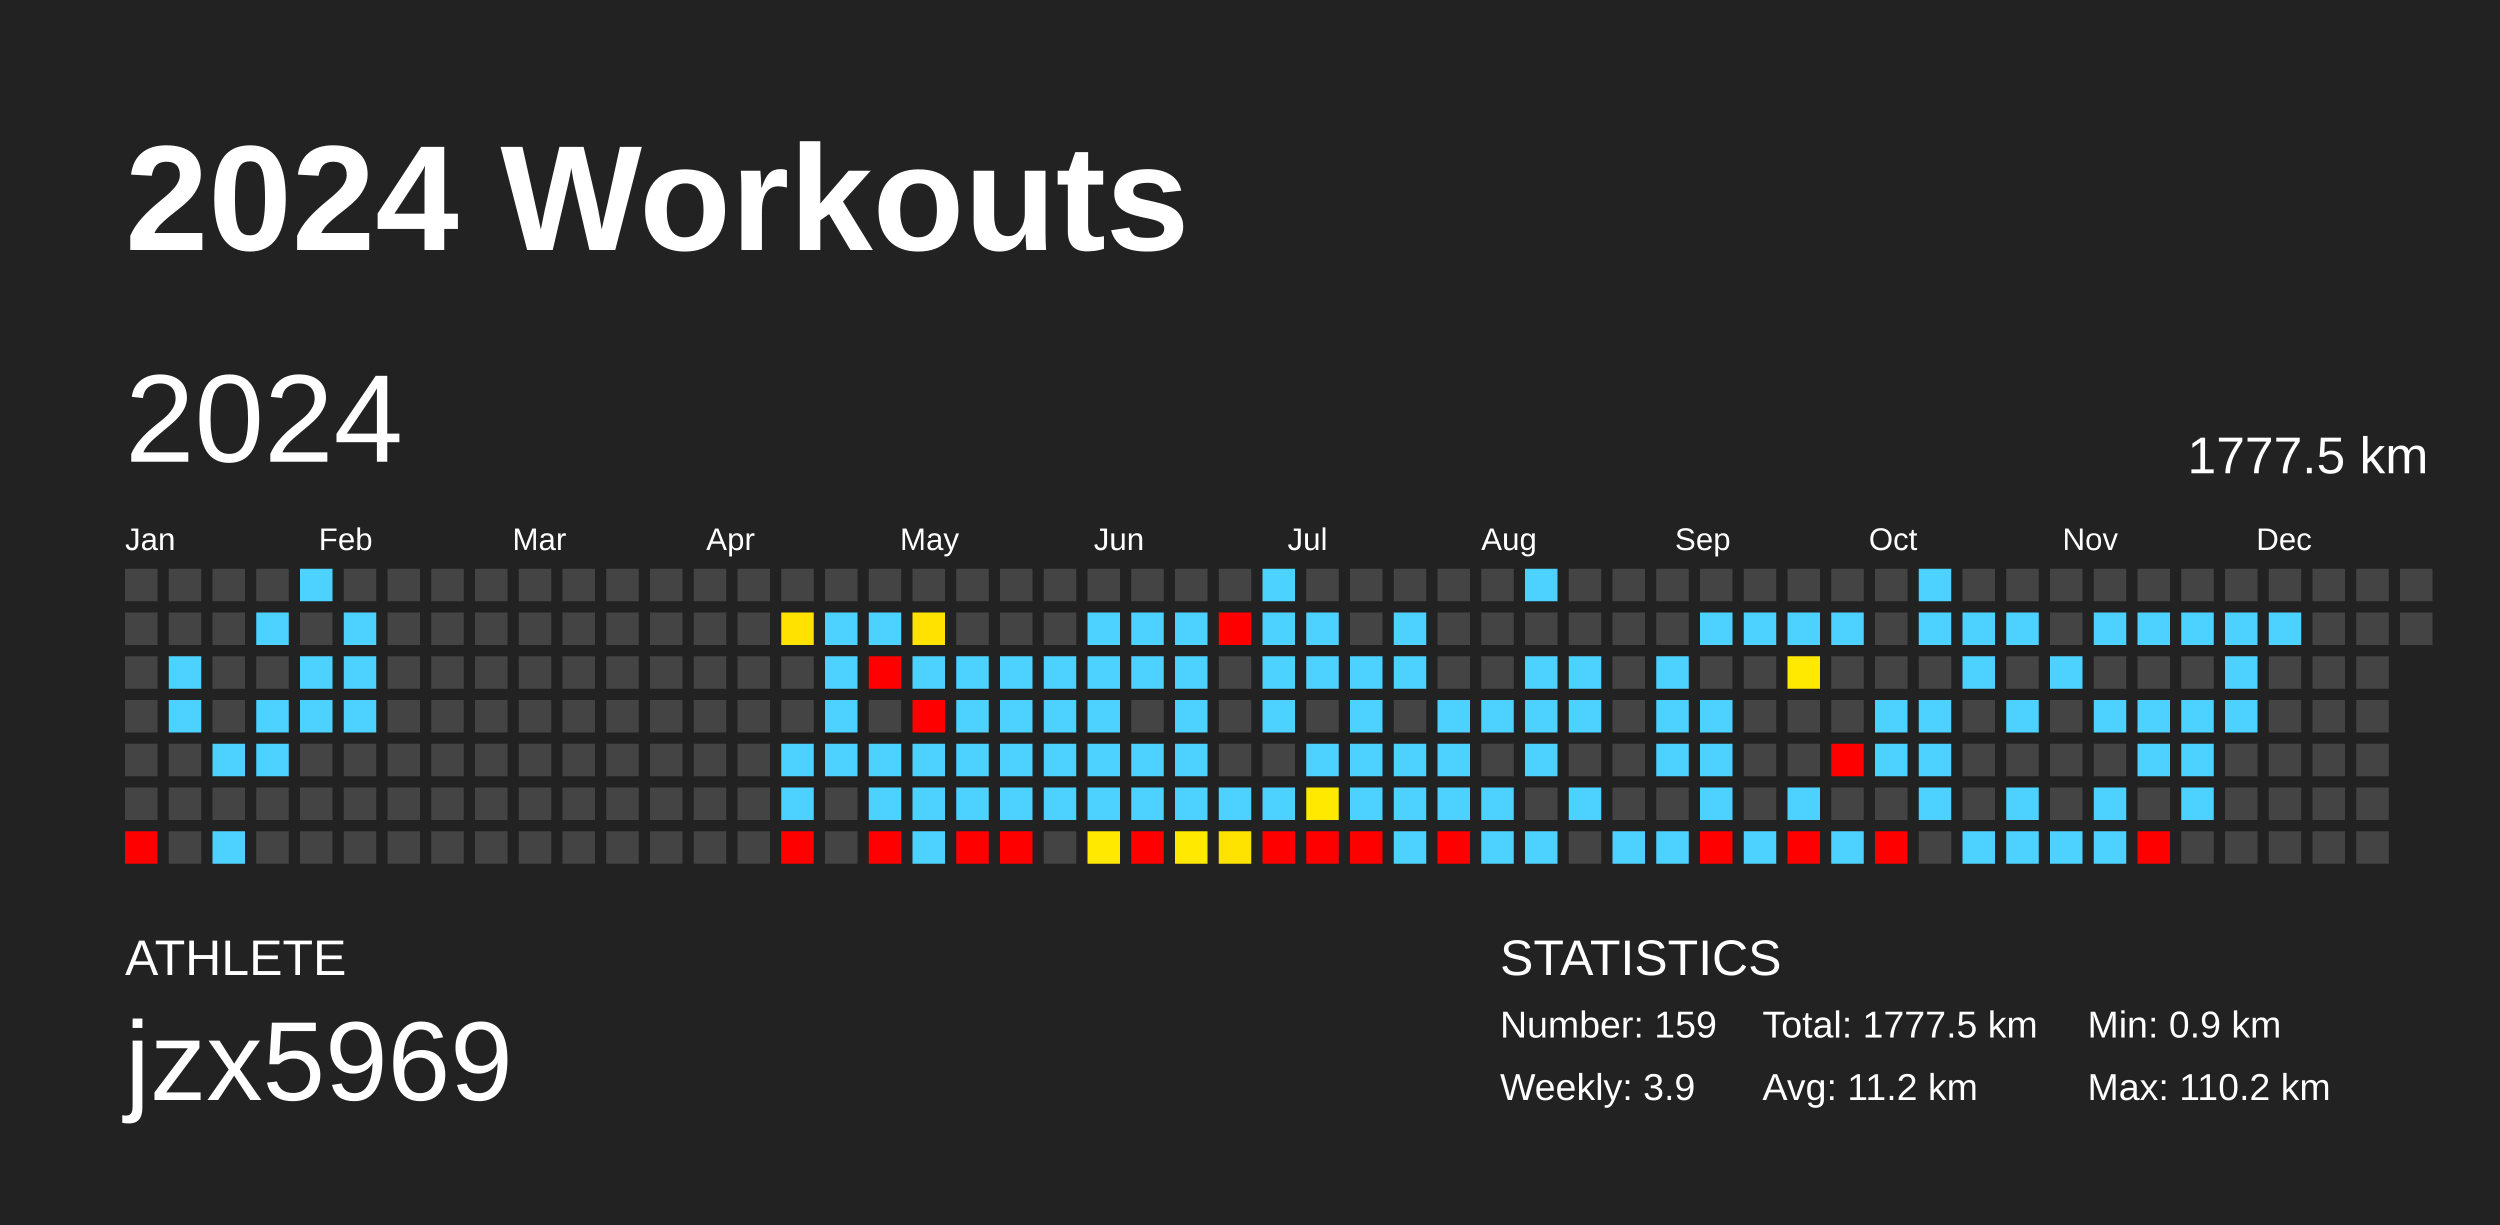
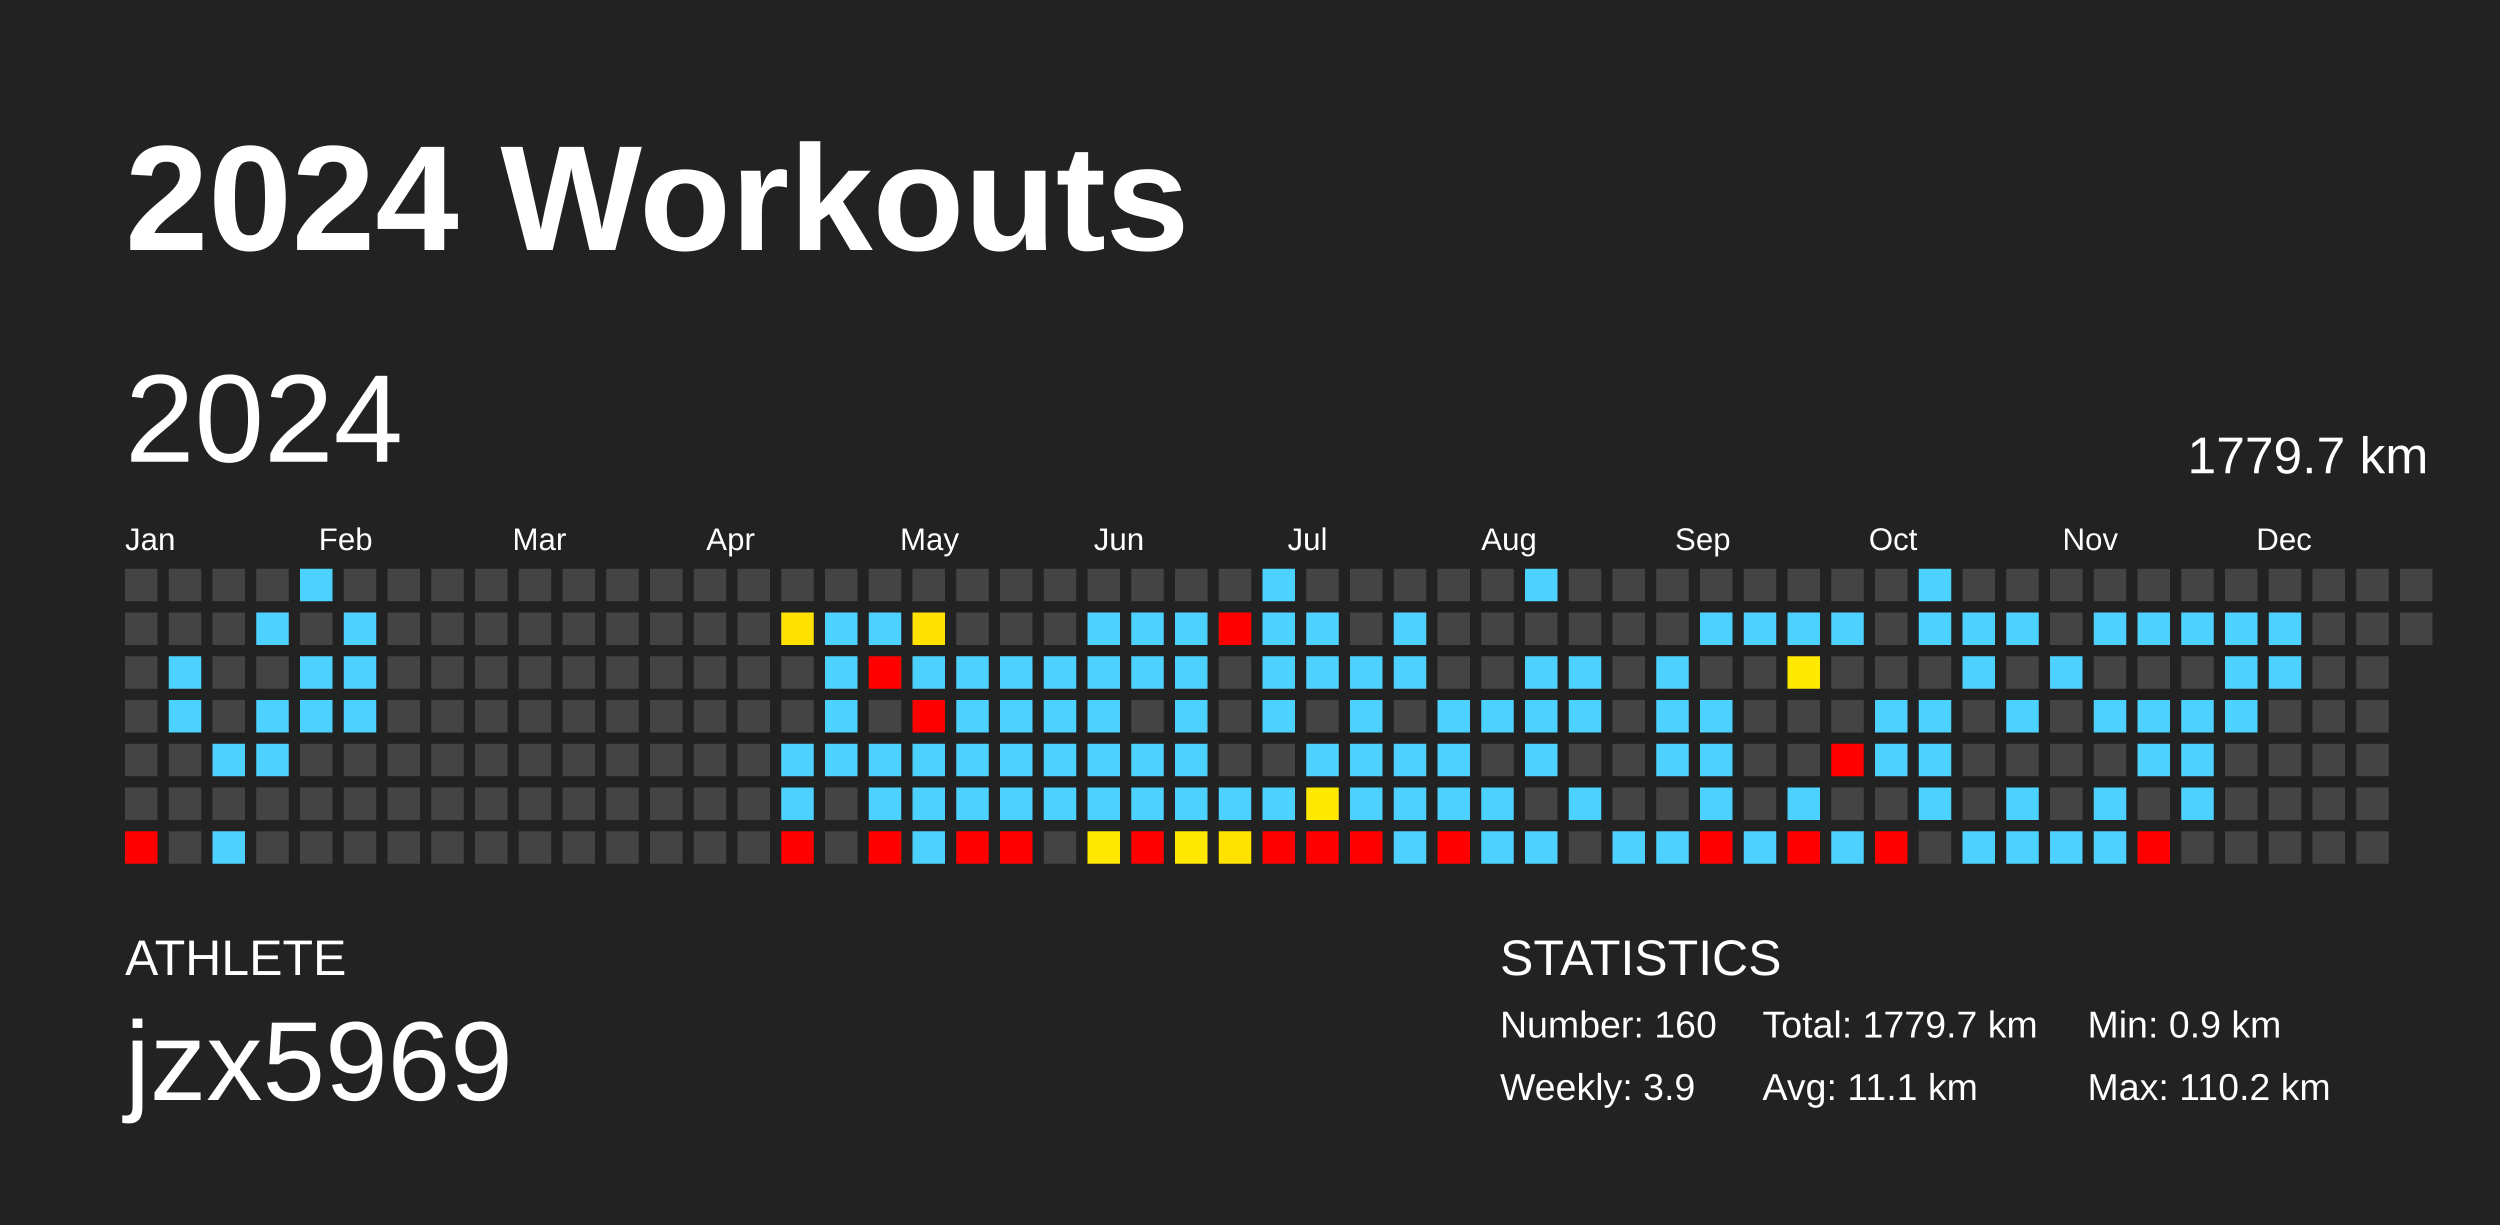
<svg xmlns="http://www.w3.org/2000/svg" baseProfile="full" height="98mm" version="1.1" viewBox="0,0,200,98" width="200mm">
  <defs />
  <rect fill="#222222" height="98" width="200" x="0" y="0" />
  <text fill="#FFFFFF" style="font-size:12px; font-family:Arial; font-weight:bold;" x="10" y="20">2024 Workouts</text>
  <text fill="#FFFFFF" style="font-size:4px; font-family:Arial" x="10" y="78">ATHLETE</text>
  <text fill="#FFFFFF" style="font-size:9px; font-family:Arial" x="10" y="88">jzx5969</text>
  <text fill="#FFFFFF" style="font-size:4px; font-family:Arial" x="120" y="78">STATISTICS</text>
-   <text fill="#FFFFFF" style="font-size:3px; font-family:Arial" x="120" y="83">Number: 159</text>
+   <text fill="#FFFFFF" style="font-size:3px; font-family:Arial" x="120" y="83">Number: 160</text>
  <text fill="#FFFFFF" style="font-size:3px; font-family:Arial" x="120" y="88">Weekly: 3.9</text>
-   <text fill="#FFFFFF" style="font-size:3px; font-family:Arial" x="141" y="83">Total: 1777.5 km</text>
-   <text fill="#FFFFFF" style="font-size:3px; font-family:Arial" x="141" y="88">Avg: 11.2 km</text>
+   <text fill="#FFFFFF" style="font-size:3px; font-family:Arial" x="141" y="83">Total: 1779.7 km</text>
+   <text fill="#FFFFFF" style="font-size:3px; font-family:Arial" x="141" y="88">Avg: 11.1 km</text>
  <text fill="#FFFFFF" style="font-size:3px; font-family:Arial" x="167" y="83">Min: 0.9 km</text>
  <text fill="#FFFFFF" style="font-size:3px; font-family:Arial" x="167" y="88">Max: 110.2 km</text>
  <text dominant-baseline="hanging" fill="#FFFFFF" style="font-size:10.0px; font-family:Arial;" x="10" y="30">2024</text>
-   <text dominant-baseline="hanging" fill="#FFFFFF" style="font-size:4.125px; font-family:Arial;" x="175" y="35">1777.5 km</text>
+   <text dominant-baseline="hanging" fill="#FFFFFF" style="font-size:4.125px; font-family:Arial;" x="175" y="35">1779.7 km</text>
  <text fill="#FFFFFF" style="font-size:2.5px; font-family:Arial" x="10.0" y="44">Jan</text>
  <text fill="#FFFFFF" style="font-size:2.5px; font-family:Arial" x="25.5" y="44">Feb</text>
  <text fill="#FFFFFF" style="font-size:2.5px; font-family:Arial" x="41.0" y="44">Mar</text>
  <text fill="#FFFFFF" style="font-size:2.5px; font-family:Arial" x="56.5" y="44">Apr</text>
  <text fill="#FFFFFF" style="font-size:2.5px; font-family:Arial" x="72.0" y="44">May</text>
  <text fill="#FFFFFF" style="font-size:2.5px; font-family:Arial" x="87.5" y="44">Jun</text>
  <text fill="#FFFFFF" style="font-size:2.5px; font-family:Arial" x="103.0" y="44">Jul</text>
  <text fill="#FFFFFF" style="font-size:2.5px; font-family:Arial" x="118.5" y="44">Aug</text>
  <text fill="#FFFFFF" style="font-size:2.5px; font-family:Arial" x="134.0" y="44">Sep</text>
  <text fill="#FFFFFF" style="font-size:2.5px; font-family:Arial" x="149.5" y="44">Oct</text>
  <text fill="#FFFFFF" style="font-size:2.5px; font-family:Arial" x="165.0" y="44">Nov</text>
  <text fill="#FFFFFF" style="font-size:2.5px; font-family:Arial" x="180.5" y="44">Dec</text>
  <rect fill="#444444" height="2.6" width="2.6" x="10.0" y="45.5" />
  <rect fill="#444444" height="2.6" width="2.6" x="10.0" y="49.0" />
  <rect fill="#444444" height="2.6" width="2.6" x="10.0" y="52.5" />
  <rect fill="#444444" height="2.6" width="2.6" x="10.0" y="56.0" />
  <rect fill="#444444" height="2.6" width="2.6" x="10.0" y="59.5" />
  <rect fill="#444444" height="2.6" width="2.6" x="10.0" y="63.0" />
  <rect fill="red" height="2.6" width="2.6" x="10.0" y="66.5" />
  <rect fill="#444444" height="2.6" width="2.6" x="13.5" y="45.5" />
  <rect fill="#444444" height="2.6" width="2.6" x="13.5" y="49.0" />
  <rect fill="#4dd2ff" height="2.6" width="2.6" x="13.5" y="52.5" />
  <rect fill="#4dd2ff" height="2.6" width="2.6" x="13.5" y="56.0" />
  <rect fill="#444444" height="2.6" width="2.6" x="13.5" y="59.5" />
  <rect fill="#444444" height="2.6" width="2.6" x="13.5" y="63.0" />
  <rect fill="#444444" height="2.6" width="2.6" x="13.5" y="66.5" />
  <rect fill="#444444" height="2.6" width="2.6" x="17.0" y="45.5" />
  <rect fill="#444444" height="2.6" width="2.6" x="17.0" y="49.0" />
  <rect fill="#444444" height="2.6" width="2.6" x="17.0" y="52.5" />
  <rect fill="#444444" height="2.6" width="2.6" x="17.0" y="56.0" />
  <rect fill="#4dd2ff" height="2.6" width="2.6" x="17.0" y="59.5" />
  <rect fill="#444444" height="2.6" width="2.6" x="17.0" y="63.0" />
  <rect fill="#4dd2ff" height="2.6" width="2.6" x="17.0" y="66.5" />
  <rect fill="#444444" height="2.6" width="2.6" x="20.5" y="45.5" />
  <rect fill="#4dd2ff" height="2.6" width="2.6" x="20.5" y="49.0" />
  <rect fill="#444444" height="2.6" width="2.6" x="20.5" y="52.5" />
  <rect fill="#4dd2ff" height="2.6" width="2.6" x="20.5" y="56.0" />
  <rect fill="#4dd2ff" height="2.6" width="2.6" x="20.5" y="59.5" />
  <rect fill="#444444" height="2.6" width="2.6" x="20.5" y="63.0" />
  <rect fill="#444444" height="2.6" width="2.6" x="20.5" y="66.5" />
  <rect fill="#4dd2ff" height="2.6" width="2.6" x="24.0" y="45.5" />
  <rect fill="#444444" height="2.6" width="2.6" x="24.0" y="49.0" />
  <rect fill="#4dd2ff" height="2.6" width="2.6" x="24.0" y="52.5" />
  <rect fill="#4dd2ff" height="2.6" width="2.6" x="24.0" y="56.0" />
  <rect fill="#444444" height="2.6" width="2.6" x="24.0" y="59.5" />
  <rect fill="#444444" height="2.6" width="2.6" x="24.0" y="63.0" />
  <rect fill="#444444" height="2.6" width="2.6" x="24.0" y="66.5" />
  <rect fill="#444444" height="2.6" width="2.6" x="27.5" y="45.5" />
  <rect fill="#4dd2ff" height="2.6" width="2.6" x="27.5" y="49.0" />
  <rect fill="#4dd2ff" height="2.6" width="2.6" x="27.5" y="52.5" />
  <rect fill="#4dd2ff" height="2.6" width="2.6" x="27.5" y="56.0" />
  <rect fill="#444444" height="2.6" width="2.6" x="27.5" y="59.5" />
  <rect fill="#444444" height="2.6" width="2.6" x="27.5" y="63.0" />
  <rect fill="#444444" height="2.6" width="2.6" x="27.5" y="66.5" />
  <rect fill="#444444" height="2.6" width="2.6" x="31.0" y="45.5" />
  <rect fill="#444444" height="2.6" width="2.6" x="31.0" y="49.0" />
  <rect fill="#444444" height="2.6" width="2.6" x="31.0" y="52.5" />
  <rect fill="#444444" height="2.6" width="2.6" x="31.0" y="56.0" />
  <rect fill="#444444" height="2.6" width="2.6" x="31.0" y="59.5" />
  <rect fill="#444444" height="2.6" width="2.6" x="31.0" y="63.0" />
  <rect fill="#444444" height="2.6" width="2.6" x="31.0" y="66.5" />
  <rect fill="#444444" height="2.6" width="2.6" x="34.5" y="45.5" />
  <rect fill="#444444" height="2.6" width="2.6" x="34.5" y="49.0" />
  <rect fill="#444444" height="2.6" width="2.6" x="34.5" y="52.5" />
  <rect fill="#444444" height="2.6" width="2.6" x="34.5" y="56.0" />
  <rect fill="#444444" height="2.6" width="2.6" x="34.5" y="59.5" />
  <rect fill="#444444" height="2.6" width="2.6" x="34.5" y="63.0" />
  <rect fill="#444444" height="2.6" width="2.6" x="34.5" y="66.5" />
  <rect fill="#444444" height="2.6" width="2.6" x="38.0" y="45.5" />
  <rect fill="#444444" height="2.6" width="2.6" x="38.0" y="49.0" />
  <rect fill="#444444" height="2.6" width="2.6" x="38.0" y="52.5" />
  <rect fill="#444444" height="2.6" width="2.6" x="38.0" y="56.0" />
  <rect fill="#444444" height="2.6" width="2.6" x="38.0" y="59.5" />
  <rect fill="#444444" height="2.6" width="2.6" x="38.0" y="63.0" />
  <rect fill="#444444" height="2.6" width="2.6" x="38.0" y="66.5" />
  <rect fill="#444444" height="2.6" width="2.6" x="41.5" y="45.5" />
  <rect fill="#444444" height="2.6" width="2.6" x="41.5" y="49.0" />
  <rect fill="#444444" height="2.6" width="2.6" x="41.5" y="52.5" />
  <rect fill="#444444" height="2.6" width="2.6" x="41.5" y="56.0" />
  <rect fill="#444444" height="2.6" width="2.6" x="41.5" y="59.5" />
  <rect fill="#444444" height="2.6" width="2.6" x="41.5" y="63.0" />
  <rect fill="#444444" height="2.6" width="2.6" x="41.5" y="66.5" />
  <rect fill="#444444" height="2.6" width="2.6" x="45.0" y="45.5" />
  <rect fill="#444444" height="2.6" width="2.6" x="45.0" y="49.0" />
  <rect fill="#444444" height="2.6" width="2.6" x="45.0" y="52.5" />
  <rect fill="#444444" height="2.6" width="2.6" x="45.0" y="56.0" />
  <rect fill="#444444" height="2.6" width="2.6" x="45.0" y="59.5" />
  <rect fill="#444444" height="2.6" width="2.6" x="45.0" y="63.0" />
  <rect fill="#444444" height="2.6" width="2.6" x="45.0" y="66.5" />
  <rect fill="#444444" height="2.6" width="2.6" x="48.5" y="45.5" />
  <rect fill="#444444" height="2.6" width="2.6" x="48.5" y="49.0" />
  <rect fill="#444444" height="2.6" width="2.6" x="48.5" y="52.5" />
  <rect fill="#444444" height="2.6" width="2.6" x="48.5" y="56.0" />
  <rect fill="#444444" height="2.6" width="2.6" x="48.5" y="59.5" />
  <rect fill="#444444" height="2.6" width="2.6" x="48.5" y="63.0" />
  <rect fill="#444444" height="2.6" width="2.6" x="48.5" y="66.5" />
  <rect fill="#444444" height="2.6" width="2.6" x="52.0" y="45.5" />
  <rect fill="#444444" height="2.6" width="2.6" x="52.0" y="49.0" />
  <rect fill="#444444" height="2.6" width="2.6" x="52.0" y="52.5" />
  <rect fill="#444444" height="2.6" width="2.6" x="52.0" y="56.0" />
  <rect fill="#444444" height="2.6" width="2.6" x="52.0" y="59.5" />
  <rect fill="#444444" height="2.6" width="2.6" x="52.0" y="63.0" />
  <rect fill="#444444" height="2.6" width="2.6" x="52.0" y="66.5" />
  <rect fill="#444444" height="2.6" width="2.6" x="55.5" y="45.5" />
  <rect fill="#444444" height="2.6" width="2.6" x="55.5" y="49.0" />
  <rect fill="#444444" height="2.6" width="2.6" x="55.5" y="52.5" />
  <rect fill="#444444" height="2.6" width="2.6" x="55.5" y="56.0" />
  <rect fill="#444444" height="2.6" width="2.6" x="55.5" y="59.5" />
  <rect fill="#444444" height="2.6" width="2.6" x="55.5" y="63.0" />
  <rect fill="#444444" height="2.6" width="2.6" x="55.5" y="66.5" />
  <rect fill="#444444" height="2.6" width="2.6" x="59.0" y="45.5" />
  <rect fill="#444444" height="2.6" width="2.6" x="59.0" y="49.0" />
  <rect fill="#444444" height="2.6" width="2.6" x="59.0" y="52.5" />
  <rect fill="#444444" height="2.6" width="2.6" x="59.0" y="56.0" />
  <rect fill="#444444" height="2.6" width="2.6" x="59.0" y="59.5" />
  <rect fill="#444444" height="2.6" width="2.6" x="59.0" y="63.0" />
  <rect fill="#444444" height="2.6" width="2.6" x="59.0" y="66.5" />
  <rect fill="#444444" height="2.6" width="2.6" x="62.5" y="45.5" />
  <rect fill="#ffe200" height="2.6" width="2.6" x="62.5" y="49.0" />
  <rect fill="#444444" height="2.6" width="2.6" x="62.5" y="52.5" />
  <rect fill="#444444" height="2.6" width="2.6" x="62.5" y="56.0" />
  <rect fill="#4dd2ff" height="2.6" width="2.6" x="62.5" y="59.5" />
  <rect fill="#4dd2ff" height="2.6" width="2.6" x="62.5" y="63.0" />
  <rect fill="red" height="2.6" width="2.6" x="62.5" y="66.5" />
  <rect fill="#444444" height="2.6" width="2.6" x="66.0" y="45.5" />
  <rect fill="#4dd2ff" height="2.6" width="2.6" x="66.0" y="49.0" />
  <rect fill="#4dd2ff" height="2.6" width="2.6" x="66.0" y="52.5" />
  <rect fill="#4dd2ff" height="2.6" width="2.6" x="66.0" y="56.0" />
  <rect fill="#4dd2ff" height="2.6" width="2.6" x="66.0" y="59.5" />
  <rect fill="#444444" height="2.6" width="2.6" x="66.0" y="63.0" />
  <rect fill="#444444" height="2.6" width="2.6" x="66.0" y="66.5" />
  <rect fill="#444444" height="2.6" width="2.6" x="69.5" y="45.5" />
  <rect fill="#4dd2ff" height="2.6" width="2.6" x="69.5" y="49.0" />
  <rect fill="red" height="2.6" width="2.6" x="69.5" y="52.5" />
  <rect fill="#444444" height="2.6" width="2.6" x="69.5" y="56.0" />
  <rect fill="#4dd2ff" height="2.6" width="2.6" x="69.5" y="59.5" />
  <rect fill="#4dd2ff" height="2.6" width="2.6" x="69.5" y="63.0" />
  <rect fill="red" height="2.6" width="2.6" x="69.5" y="66.5" />
  <rect fill="#444444" height="2.6" width="2.6" x="73.0" y="45.5" />
  <rect fill="#ffe200" height="2.6" width="2.6" x="73.0" y="49.0" />
  <rect fill="#4dd2ff" height="2.6" width="2.6" x="73.0" y="52.5" />
  <rect fill="red" height="2.6" width="2.6" x="73.0" y="56.0" />
  <rect fill="#4dd2ff" height="2.6" width="2.6" x="73.0" y="59.5" />
  <rect fill="#4dd2ff" height="2.6" width="2.6" x="73.0" y="63.0" />
  <rect fill="#4dd2ff" height="2.6" width="2.6" x="73.0" y="66.5" />
  <rect fill="#444444" height="2.6" width="2.6" x="76.5" y="45.5" />
  <rect fill="#444444" height="2.6" width="2.6" x="76.5" y="49.0" />
  <rect fill="#4dd2ff" height="2.6" width="2.6" x="76.5" y="52.5" />
  <rect fill="#4dd2ff" height="2.6" width="2.6" x="76.5" y="56.0" />
  <rect fill="#4dd2ff" height="2.6" width="2.6" x="76.5" y="59.5" />
  <rect fill="#4dd2ff" height="2.6" width="2.6" x="76.5" y="63.0" />
  <rect fill="red" height="2.6" width="2.6" x="76.5" y="66.5" />
  <rect fill="#444444" height="2.6" width="2.6" x="80.0" y="45.5" />
  <rect fill="#444444" height="2.6" width="2.6" x="80.0" y="49.0" />
  <rect fill="#4dd2ff" height="2.6" width="2.6" x="80.0" y="52.5" />
  <rect fill="#4dd2ff" height="2.6" width="2.6" x="80.0" y="56.0" />
  <rect fill="#4dd2ff" height="2.6" width="2.6" x="80.0" y="59.5" />
  <rect fill="#4dd2ff" height="2.6" width="2.6" x="80.0" y="63.0" />
  <rect fill="red" height="2.6" width="2.6" x="80.0" y="66.5" />
  <rect fill="#444444" height="2.6" width="2.6" x="83.5" y="45.5" />
  <rect fill="#444444" height="2.6" width="2.6" x="83.5" y="49.0" />
  <rect fill="#4dd2ff" height="2.6" width="2.6" x="83.5" y="52.5" />
  <rect fill="#4dd2ff" height="2.6" width="2.6" x="83.5" y="56.0" />
  <rect fill="#4dd2ff" height="2.6" width="2.6" x="83.5" y="59.5" />
  <rect fill="#4dd2ff" height="2.6" width="2.6" x="83.5" y="63.0" />
  <rect fill="#444444" height="2.6" width="2.6" x="83.5" y="66.5" />
  <rect fill="#444444" height="2.6" width="2.6" x="87.0" y="45.5" />
  <rect fill="#4dd2ff" height="2.6" width="2.6" x="87.0" y="49.0" />
  <rect fill="#4dd2ff" height="2.6" width="2.6" x="87.0" y="52.5" />
  <rect fill="#4dd2ff" height="2.6" width="2.6" x="87.0" y="56.0" />
  <rect fill="#4dd2ff" height="2.6" width="2.6" x="87.0" y="59.5" />
  <rect fill="#4dd2ff" height="2.6" width="2.6" x="87.0" y="63.0" />
  <rect fill="#ffe900" height="2.6" width="2.6" x="87.0" y="66.5" />
  <rect fill="#444444" height="2.6" width="2.6" x="90.5" y="45.5" />
  <rect fill="#4dd2ff" height="2.6" width="2.6" x="90.5" y="49.0" />
  <rect fill="#4dd2ff" height="2.6" width="2.6" x="90.5" y="52.5" />
  <rect fill="#444444" height="2.6" width="2.6" x="90.5" y="56.0" />
  <rect fill="#4dd2ff" height="2.6" width="2.6" x="90.5" y="59.5" />
  <rect fill="#4dd2ff" height="2.6" width="2.6" x="90.5" y="63.0" />
  <rect fill="red" height="2.6" width="2.6" x="90.5" y="66.5" />
  <rect fill="#444444" height="2.6" width="2.6" x="94.0" y="45.5" />
  <rect fill="#4dd2ff" height="2.6" width="2.6" x="94.0" y="49.0" />
  <rect fill="#4dd2ff" height="2.6" width="2.6" x="94.0" y="52.5" />
  <rect fill="#4dd2ff" height="2.6" width="2.6" x="94.0" y="56.0" />
  <rect fill="#4dd2ff" height="2.6" width="2.6" x="94.0" y="59.5" />
  <rect fill="#4dd2ff" height="2.6" width="2.6" x="94.0" y="63.0" />
  <rect fill="#ffe900" height="2.6" width="2.6" x="94.0" y="66.5" />
  <rect fill="#444444" height="2.6" width="2.6" x="97.5" y="45.5" />
  <rect fill="red" height="2.6" width="2.6" x="97.5" y="49.0" />
  <rect fill="#444444" height="2.6" width="2.6" x="97.5" y="52.5" />
  <rect fill="#444444" height="2.6" width="2.6" x="97.5" y="56.0" />
  <rect fill="#444444" height="2.6" width="2.6" x="97.5" y="59.5" />
  <rect fill="#4dd2ff" height="2.6" width="2.6" x="97.5" y="63.0" />
  <rect fill="#ffe300" height="2.6" width="2.6" x="97.5" y="66.5" />
  <rect fill="#4dd2ff" height="2.6" width="2.6" x="101.0" y="45.5" />
  <rect fill="#4dd2ff" height="2.6" width="2.6" x="101.0" y="49.0" />
  <rect fill="#4dd2ff" height="2.6" width="2.6" x="101.0" y="52.5" />
  <rect fill="#4dd2ff" height="2.6" width="2.6" x="101.0" y="56.0" />
  <rect fill="#444444" height="2.6" width="2.6" x="101.0" y="59.5" />
  <rect fill="#4dd2ff" height="2.6" width="2.6" x="101.0" y="63.0" />
  <rect fill="red" height="2.6" width="2.6" x="101.0" y="66.5" />
  <rect fill="#444444" height="2.6" width="2.6" x="104.5" y="45.5" />
  <rect fill="#4dd2ff" height="2.6" width="2.6" x="104.5" y="49.0" />
  <rect fill="#4dd2ff" height="2.6" width="2.6" x="104.5" y="52.5" />
  <rect fill="#444444" height="2.6" width="2.6" x="104.5" y="56.0" />
  <rect fill="#4dd2ff" height="2.6" width="2.6" x="104.5" y="59.5" />
  <rect fill="#ffe900" height="2.6" width="2.6" x="104.5" y="63.0" />
  <rect fill="red" height="2.6" width="2.6" x="104.5" y="66.5" />
  <rect fill="#444444" height="2.6" width="2.6" x="108.0" y="45.5" />
  <rect fill="#444444" height="2.6" width="2.6" x="108.0" y="49.0" />
  <rect fill="#4dd2ff" height="2.6" width="2.6" x="108.0" y="52.5" />
  <rect fill="#4dd2ff" height="2.6" width="2.6" x="108.0" y="56.0" />
  <rect fill="#4dd2ff" height="2.6" width="2.6" x="108.0" y="59.5" />
  <rect fill="#4dd2ff" height="2.6" width="2.6" x="108.0" y="63.0" />
  <rect fill="red" height="2.6" width="2.6" x="108.0" y="66.5" />
  <rect fill="#444444" height="2.6" width="2.6" x="111.5" y="45.5" />
  <rect fill="#4dd2ff" height="2.6" width="2.6" x="111.5" y="49.0" />
  <rect fill="#4dd2ff" height="2.6" width="2.6" x="111.5" y="52.5" />
  <rect fill="#444444" height="2.6" width="2.6" x="111.5" y="56.0" />
  <rect fill="#4dd2ff" height="2.6" width="2.6" x="111.5" y="59.5" />
  <rect fill="#4dd2ff" height="2.6" width="2.6" x="111.5" y="63.0" />
  <rect fill="#4dd2ff" height="2.6" width="2.6" x="111.5" y="66.5" />
  <rect fill="#444444" height="2.6" width="2.6" x="115.0" y="45.5" />
  <rect fill="#444444" height="2.6" width="2.6" x="115.0" y="49.0" />
  <rect fill="#444444" height="2.6" width="2.6" x="115.0" y="52.5" />
  <rect fill="#4dd2ff" height="2.6" width="2.6" x="115.0" y="56.0" />
  <rect fill="#4dd2ff" height="2.6" width="2.6" x="115.0" y="59.5" />
  <rect fill="#4dd2ff" height="2.6" width="2.6" x="115.0" y="63.0" />
  <rect fill="red" height="2.6" width="2.6" x="115.0" y="66.5" />
  <rect fill="#444444" height="2.6" width="2.6" x="118.5" y="45.5" />
  <rect fill="#444444" height="2.6" width="2.6" x="118.5" y="49.0" />
  <rect fill="#444444" height="2.6" width="2.6" x="118.5" y="52.5" />
  <rect fill="#4dd2ff" height="2.6" width="2.6" x="118.5" y="56.0" />
  <rect fill="#444444" height="2.6" width="2.6" x="118.5" y="59.5" />
  <rect fill="#4dd2ff" height="2.6" width="2.6" x="118.5" y="63.0" />
  <rect fill="#4dd2ff" height="2.6" width="2.6" x="118.5" y="66.5" />
  <rect fill="#4dd2ff" height="2.6" width="2.6" x="122.0" y="45.5" />
  <rect fill="#444444" height="2.6" width="2.6" x="122.0" y="49.0" />
  <rect fill="#4dd2ff" height="2.6" width="2.6" x="122.0" y="52.5" />
  <rect fill="#4dd2ff" height="2.6" width="2.6" x="122.0" y="56.0" />
  <rect fill="#4dd2ff" height="2.6" width="2.6" x="122.0" y="59.5" />
  <rect fill="#444444" height="2.6" width="2.6" x="122.0" y="63.0" />
  <rect fill="#4dd2ff" height="2.6" width="2.6" x="122.0" y="66.5" />
  <rect fill="#444444" height="2.6" width="2.6" x="125.5" y="45.5" />
  <rect fill="#444444" height="2.6" width="2.6" x="125.5" y="49.0" />
  <rect fill="#4dd2ff" height="2.6" width="2.6" x="125.5" y="52.5" />
  <rect fill="#4dd2ff" height="2.6" width="2.6" x="125.5" y="56.0" />
  <rect fill="#444444" height="2.6" width="2.6" x="125.5" y="59.5" />
  <rect fill="#4dd2ff" height="2.6" width="2.6" x="125.5" y="63.0" />
  <rect fill="#444444" height="2.6" width="2.6" x="125.5" y="66.5" />
  <rect fill="#444444" height="2.6" width="2.6" x="129.0" y="45.5" />
  <rect fill="#444444" height="2.6" width="2.6" x="129.0" y="49.0" />
  <rect fill="#444444" height="2.6" width="2.6" x="129.0" y="52.5" />
  <rect fill="#444444" height="2.6" width="2.6" x="129.0" y="56.0" />
  <rect fill="#444444" height="2.6" width="2.6" x="129.0" y="59.5" />
  <rect fill="#444444" height="2.6" width="2.6" x="129.0" y="63.0" />
  <rect fill="#4dd2ff" height="2.6" width="2.6" x="129.0" y="66.5" />
  <rect fill="#444444" height="2.6" width="2.6" x="132.5" y="45.5" />
  <rect fill="#444444" height="2.6" width="2.6" x="132.5" y="49.0" />
  <rect fill="#4dd2ff" height="2.6" width="2.6" x="132.5" y="52.5" />
  <rect fill="#4dd2ff" height="2.6" width="2.6" x="132.5" y="56.0" />
  <rect fill="#4dd2ff" height="2.6" width="2.6" x="132.5" y="59.5" />
  <rect fill="#444444" height="2.6" width="2.6" x="132.5" y="63.0" />
  <rect fill="#4dd2ff" height="2.6" width="2.6" x="132.5" y="66.5" />
  <rect fill="#444444" height="2.6" width="2.6" x="136.0" y="45.5" />
  <rect fill="#4dd2ff" height="2.6" width="2.6" x="136.0" y="49.0" />
  <rect fill="#444444" height="2.6" width="2.6" x="136.0" y="52.5" />
  <rect fill="#4dd2ff" height="2.6" width="2.6" x="136.0" y="56.0" />
  <rect fill="#4dd2ff" height="2.6" width="2.6" x="136.0" y="59.5" />
  <rect fill="#4dd2ff" height="2.6" width="2.6" x="136.0" y="63.0" />
  <rect fill="red" height="2.6" width="2.6" x="136.0" y="66.5" />
  <rect fill="#444444" height="2.6" width="2.6" x="139.5" y="45.5" />
  <rect fill="#4dd2ff" height="2.6" width="2.6" x="139.5" y="49.0" />
  <rect fill="#444444" height="2.6" width="2.6" x="139.5" y="52.5" />
  <rect fill="#444444" height="2.6" width="2.6" x="139.5" y="56.0" />
  <rect fill="#444444" height="2.6" width="2.6" x="139.5" y="59.5" />
  <rect fill="#444444" height="2.6" width="2.6" x="139.5" y="63.0" />
  <rect fill="#4dd2ff" height="2.6" width="2.6" x="139.5" y="66.5" />
  <rect fill="#444444" height="2.6" width="2.6" x="143.0" y="45.5" />
  <rect fill="#4dd2ff" height="2.6" width="2.6" x="143.0" y="49.0" />
  <rect fill="#ffe900" height="2.6" width="2.6" x="143.0" y="52.5" />
  <rect fill="#444444" height="2.6" width="2.6" x="143.0" y="56.0" />
  <rect fill="#444444" height="2.6" width="2.6" x="143.0" y="59.5" />
  <rect fill="#4dd2ff" height="2.6" width="2.6" x="143.0" y="63.0" />
  <rect fill="red" height="2.6" width="2.6" x="143.0" y="66.5" />
  <rect fill="#444444" height="2.6" width="2.6" x="146.5" y="45.5" />
  <rect fill="#4dd2ff" height="2.6" width="2.6" x="146.5" y="49.0" />
  <rect fill="#444444" height="2.6" width="2.6" x="146.5" y="52.5" />
  <rect fill="#444444" height="2.6" width="2.6" x="146.5" y="56.0" />
  <rect fill="red" height="2.6" width="2.6" x="146.5" y="59.5" />
  <rect fill="#444444" height="2.6" width="2.6" x="146.5" y="63.0" />
  <rect fill="#4dd2ff" height="2.6" width="2.6" x="146.5" y="66.5" />
  <rect fill="#444444" height="2.6" width="2.6" x="150.0" y="45.5" />
  <rect fill="#444444" height="2.6" width="2.6" x="150.0" y="49.0" />
  <rect fill="#444444" height="2.6" width="2.6" x="150.0" y="52.5" />
  <rect fill="#4dd2ff" height="2.6" width="2.6" x="150.0" y="56.0" />
  <rect fill="#4dd2ff" height="2.6" width="2.6" x="150.0" y="59.5" />
  <rect fill="#444444" height="2.6" width="2.6" x="150.0" y="63.0" />
  <rect fill="red" height="2.6" width="2.6" x="150.0" y="66.5" />
  <rect fill="#4dd2ff" height="2.6" width="2.6" x="153.5" y="45.5" />
  <rect fill="#4dd2ff" height="2.6" width="2.6" x="153.5" y="49.0" />
  <rect fill="#444444" height="2.6" width="2.6" x="153.5" y="52.5" />
  <rect fill="#4dd2ff" height="2.6" width="2.6" x="153.5" y="56.0" />
  <rect fill="#4dd2ff" height="2.6" width="2.6" x="153.5" y="59.5" />
  <rect fill="#4dd2ff" height="2.6" width="2.6" x="153.5" y="63.0" />
  <rect fill="#444444" height="2.6" width="2.6" x="153.5" y="66.5" />
  <rect fill="#444444" height="2.6" width="2.6" x="157.0" y="45.5" />
  <rect fill="#4dd2ff" height="2.6" width="2.6" x="157.0" y="49.0" />
  <rect fill="#4dd2ff" height="2.6" width="2.6" x="157.0" y="52.5" />
  <rect fill="#444444" height="2.6" width="2.6" x="157.0" y="56.0" />
  <rect fill="#444444" height="2.6" width="2.6" x="157.0" y="59.5" />
  <rect fill="#444444" height="2.6" width="2.6" x="157.0" y="63.0" />
  <rect fill="#4dd2ff" height="2.6" width="2.6" x="157.0" y="66.5" />
  <rect fill="#444444" height="2.6" width="2.6" x="160.5" y="45.5" />
  <rect fill="#4dd2ff" height="2.6" width="2.6" x="160.5" y="49.0" />
  <rect fill="#444444" height="2.6" width="2.6" x="160.5" y="52.5" />
  <rect fill="#4dd2ff" height="2.6" width="2.6" x="160.5" y="56.0" />
  <rect fill="#444444" height="2.6" width="2.6" x="160.5" y="59.5" />
  <rect fill="#4dd2ff" height="2.6" width="2.6" x="160.5" y="63.0" />
  <rect fill="#4dd2ff" height="2.6" width="2.6" x="160.5" y="66.5" />
  <rect fill="#444444" height="2.6" width="2.6" x="164.0" y="45.5" />
  <rect fill="#444444" height="2.6" width="2.6" x="164.0" y="49.0" />
  <rect fill="#4dd2ff" height="2.6" width="2.6" x="164.0" y="52.5" />
  <rect fill="#444444" height="2.6" width="2.6" x="164.0" y="56.0" />
  <rect fill="#444444" height="2.6" width="2.6" x="164.0" y="59.5" />
  <rect fill="#444444" height="2.6" width="2.6" x="164.0" y="63.0" />
  <rect fill="#4dd2ff" height="2.6" width="2.6" x="164.0" y="66.5" />
  <rect fill="#444444" height="2.6" width="2.6" x="167.5" y="45.5" />
  <rect fill="#4dd2ff" height="2.6" width="2.6" x="167.5" y="49.0" />
  <rect fill="#444444" height="2.6" width="2.6" x="167.5" y="52.5" />
  <rect fill="#4dd2ff" height="2.6" width="2.6" x="167.5" y="56.0" />
  <rect fill="#444444" height="2.6" width="2.6" x="167.5" y="59.5" />
  <rect fill="#4dd2ff" height="2.6" width="2.6" x="167.5" y="63.0" />
  <rect fill="#4dd2ff" height="2.6" width="2.6" x="167.5" y="66.5" />
  <rect fill="#444444" height="2.6" width="2.6" x="171.0" y="45.5" />
  <rect fill="#4dd2ff" height="2.6" width="2.6" x="171.0" y="49.0" />
  <rect fill="#444444" height="2.6" width="2.6" x="171.0" y="52.5" />
  <rect fill="#4dd2ff" height="2.6" width="2.6" x="171.0" y="56.0" />
  <rect fill="#4dd2ff" height="2.6" width="2.6" x="171.0" y="59.5" />
  <rect fill="#444444" height="2.6" width="2.6" x="171.0" y="63.0" />
  <rect fill="red" height="2.6" width="2.6" x="171.0" y="66.5" />
  <rect fill="#444444" height="2.6" width="2.6" x="174.5" y="45.5" />
  <rect fill="#4dd2ff" height="2.6" width="2.6" x="174.5" y="49.0" />
  <rect fill="#444444" height="2.6" width="2.6" x="174.5" y="52.5" />
  <rect fill="#4dd2ff" height="2.6" width="2.6" x="174.5" y="56.0" />
  <rect fill="#4dd2ff" height="2.6" width="2.6" x="174.5" y="59.5" />
  <rect fill="#4dd2ff" height="2.6" width="2.6" x="174.5" y="63.0" />
  <rect fill="#444444" height="2.6" width="2.6" x="174.5" y="66.5" />
  <rect fill="#444444" height="2.6" width="2.6" x="178.0" y="45.5" />
  <rect fill="#4dd2ff" height="2.6" width="2.6" x="178.0" y="49.0" />
  <rect fill="#4dd2ff" height="2.6" width="2.6" x="178.0" y="52.5" />
  <rect fill="#4dd2ff" height="2.6" width="2.6" x="178.0" y="56.0" />
  <rect fill="#444444" height="2.6" width="2.6" x="178.0" y="59.5" />
  <rect fill="#444444" height="2.6" width="2.6" x="178.0" y="63.0" />
  <rect fill="#444444" height="2.6" width="2.6" x="178.0" y="66.5" />
  <rect fill="#444444" height="2.6" width="2.6" x="181.5" y="45.5" />
  <rect fill="#4dd2ff" height="2.6" width="2.6" x="181.5" y="49.0" />
-   <rect fill="#444444" height="2.6" width="2.6" x="181.5" y="52.5" />
+   <rect fill="#4dd2ff" height="2.6" width="2.6" x="181.5" y="52.5" />
  <rect fill="#444444" height="2.6" width="2.6" x="181.5" y="56.0" />
  <rect fill="#444444" height="2.6" width="2.6" x="181.5" y="59.5" />
  <rect fill="#444444" height="2.6" width="2.6" x="181.5" y="63.0" />
  <rect fill="#444444" height="2.6" width="2.6" x="181.5" y="66.5" />
  <rect fill="#444444" height="2.6" width="2.6" x="185.0" y="45.5" />
  <rect fill="#444444" height="2.6" width="2.6" x="185.0" y="49.0" />
  <rect fill="#444444" height="2.6" width="2.6" x="185.0" y="52.5" />
  <rect fill="#444444" height="2.6" width="2.6" x="185.0" y="56.0" />
  <rect fill="#444444" height="2.6" width="2.6" x="185.0" y="59.5" />
  <rect fill="#444444" height="2.6" width="2.6" x="185.0" y="63.0" />
  <rect fill="#444444" height="2.6" width="2.6" x="185.0" y="66.5" />
  <rect fill="#444444" height="2.6" width="2.6" x="188.5" y="45.5" />
  <rect fill="#444444" height="2.6" width="2.6" x="188.5" y="49.0" />
  <rect fill="#444444" height="2.6" width="2.6" x="188.5" y="52.5" />
  <rect fill="#444444" height="2.6" width="2.6" x="188.5" y="56.0" />
  <rect fill="#444444" height="2.6" width="2.6" x="188.5" y="59.5" />
  <rect fill="#444444" height="2.6" width="2.6" x="188.5" y="63.0" />
  <rect fill="#444444" height="2.6" width="2.6" x="188.5" y="66.5" />
  <rect fill="#444444" height="2.6" width="2.6" x="192.0" y="45.5" />
  <rect fill="#444444" height="2.6" width="2.6" x="192.0" y="49.0" />
</svg>
